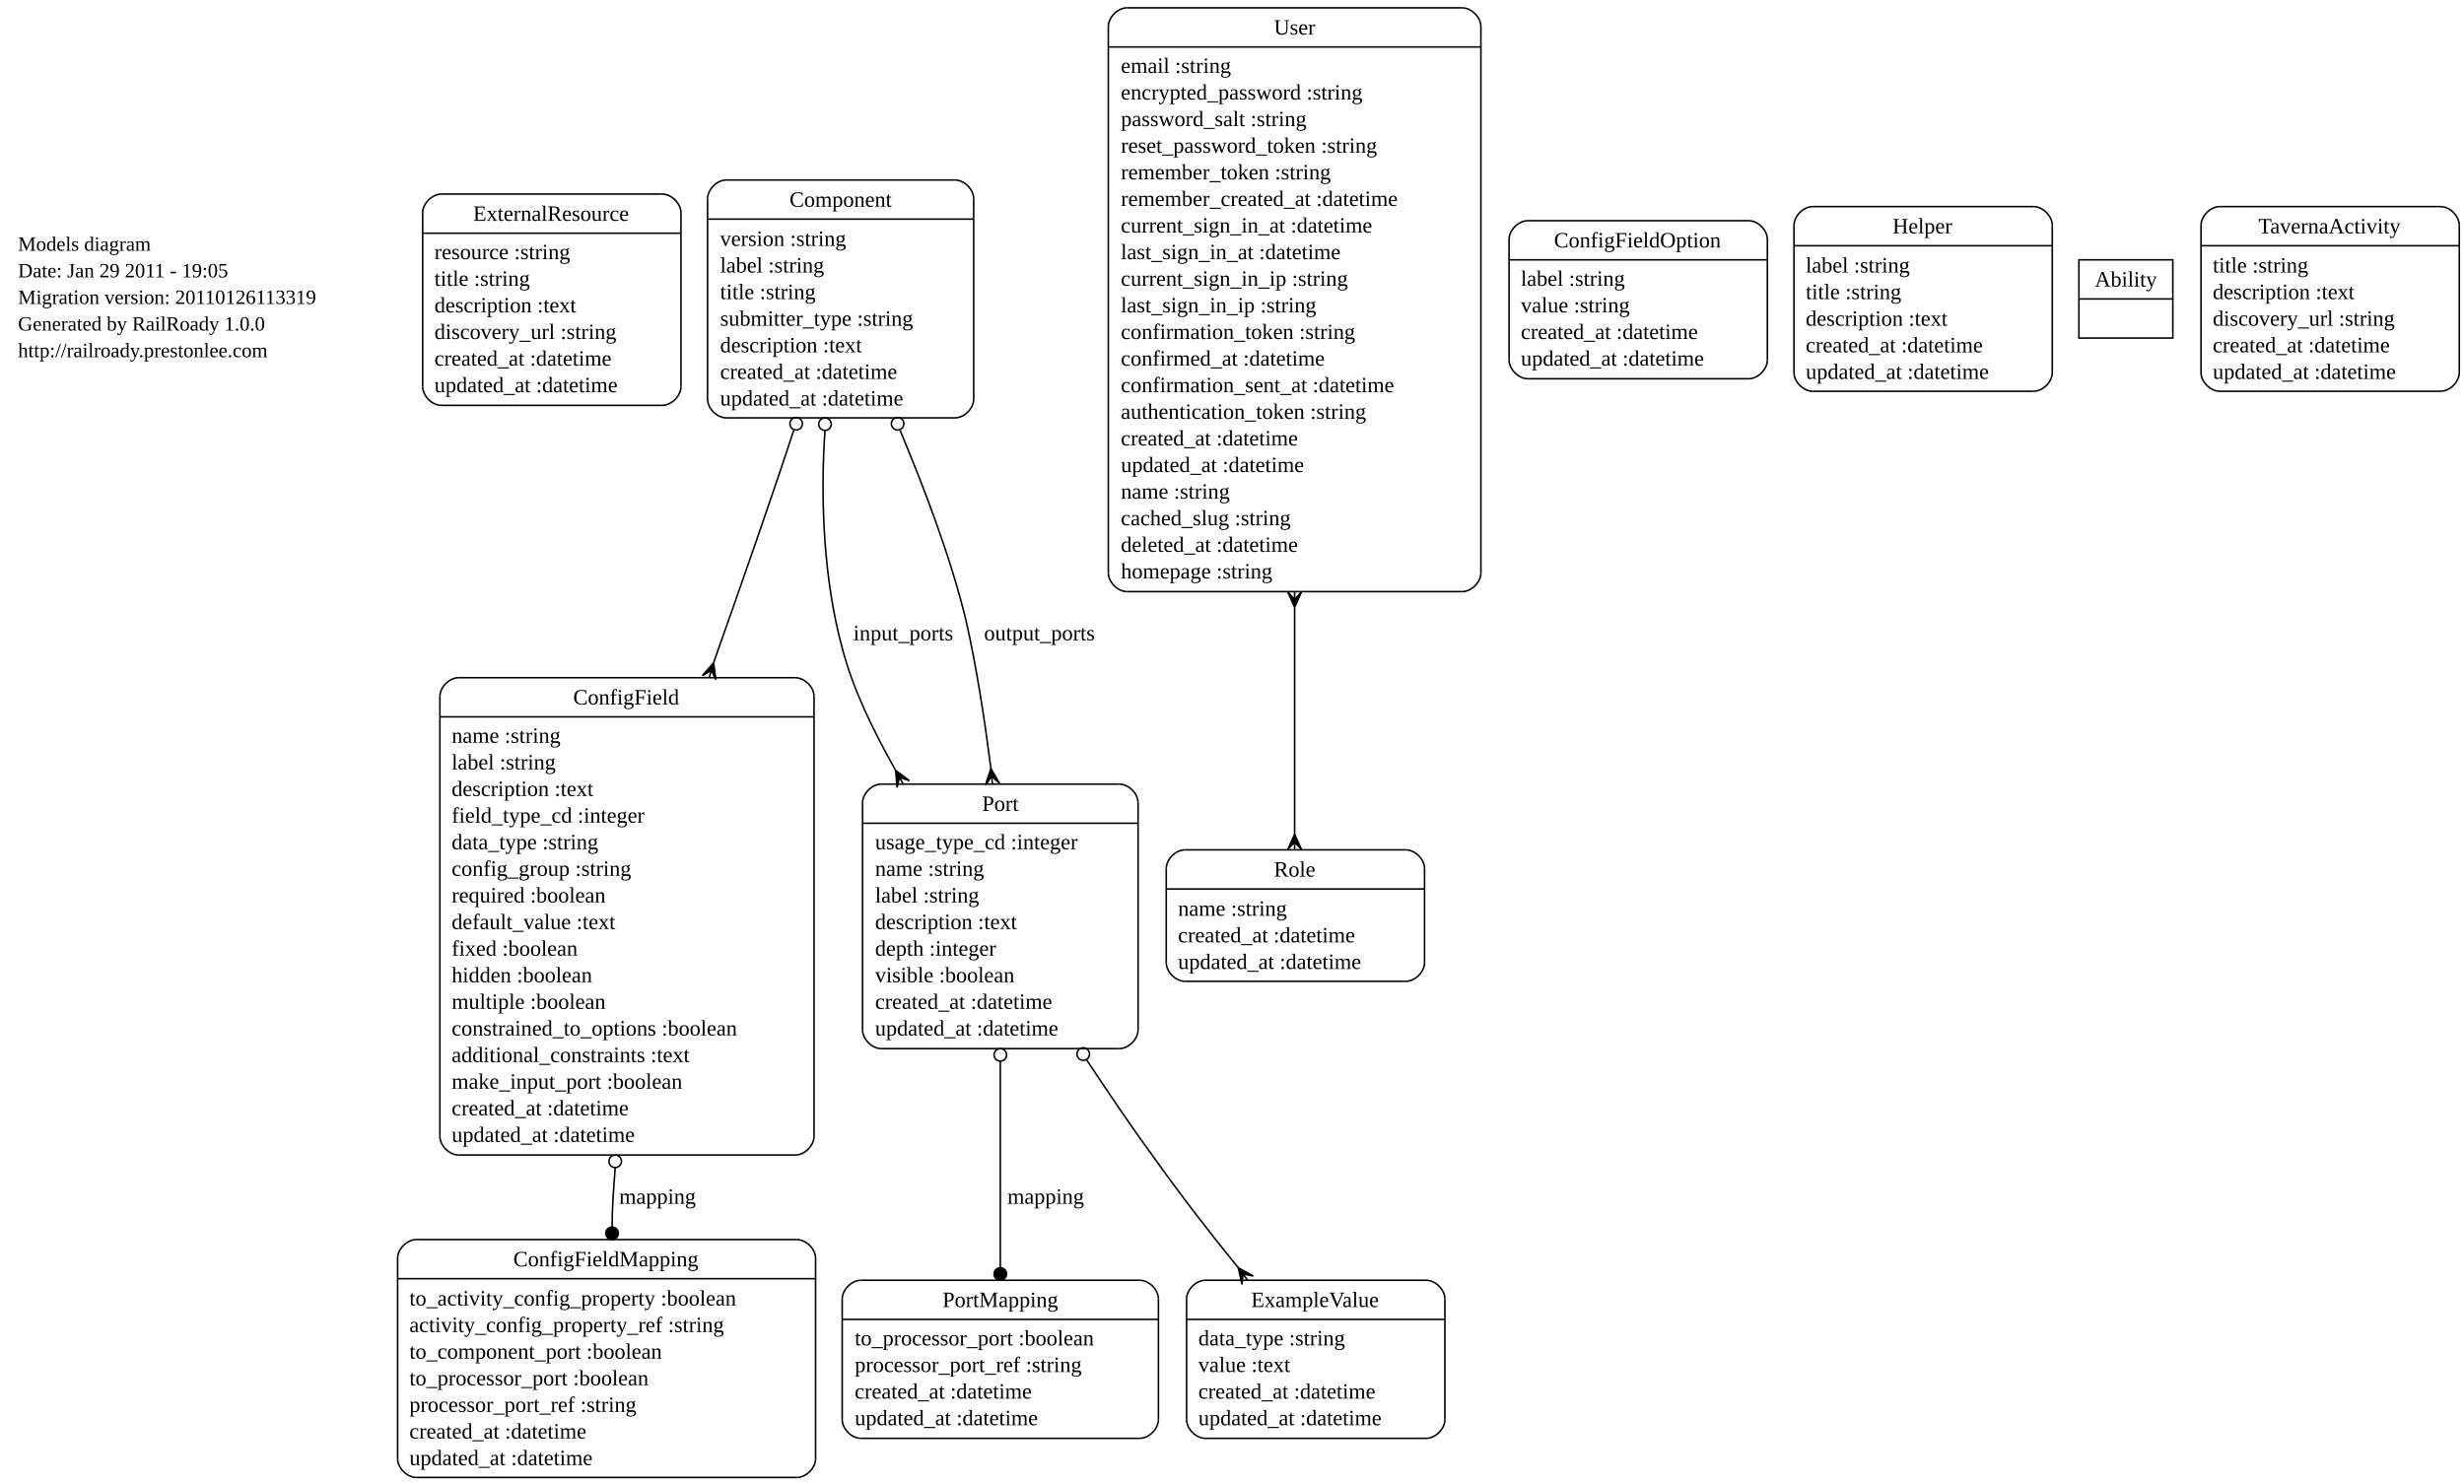
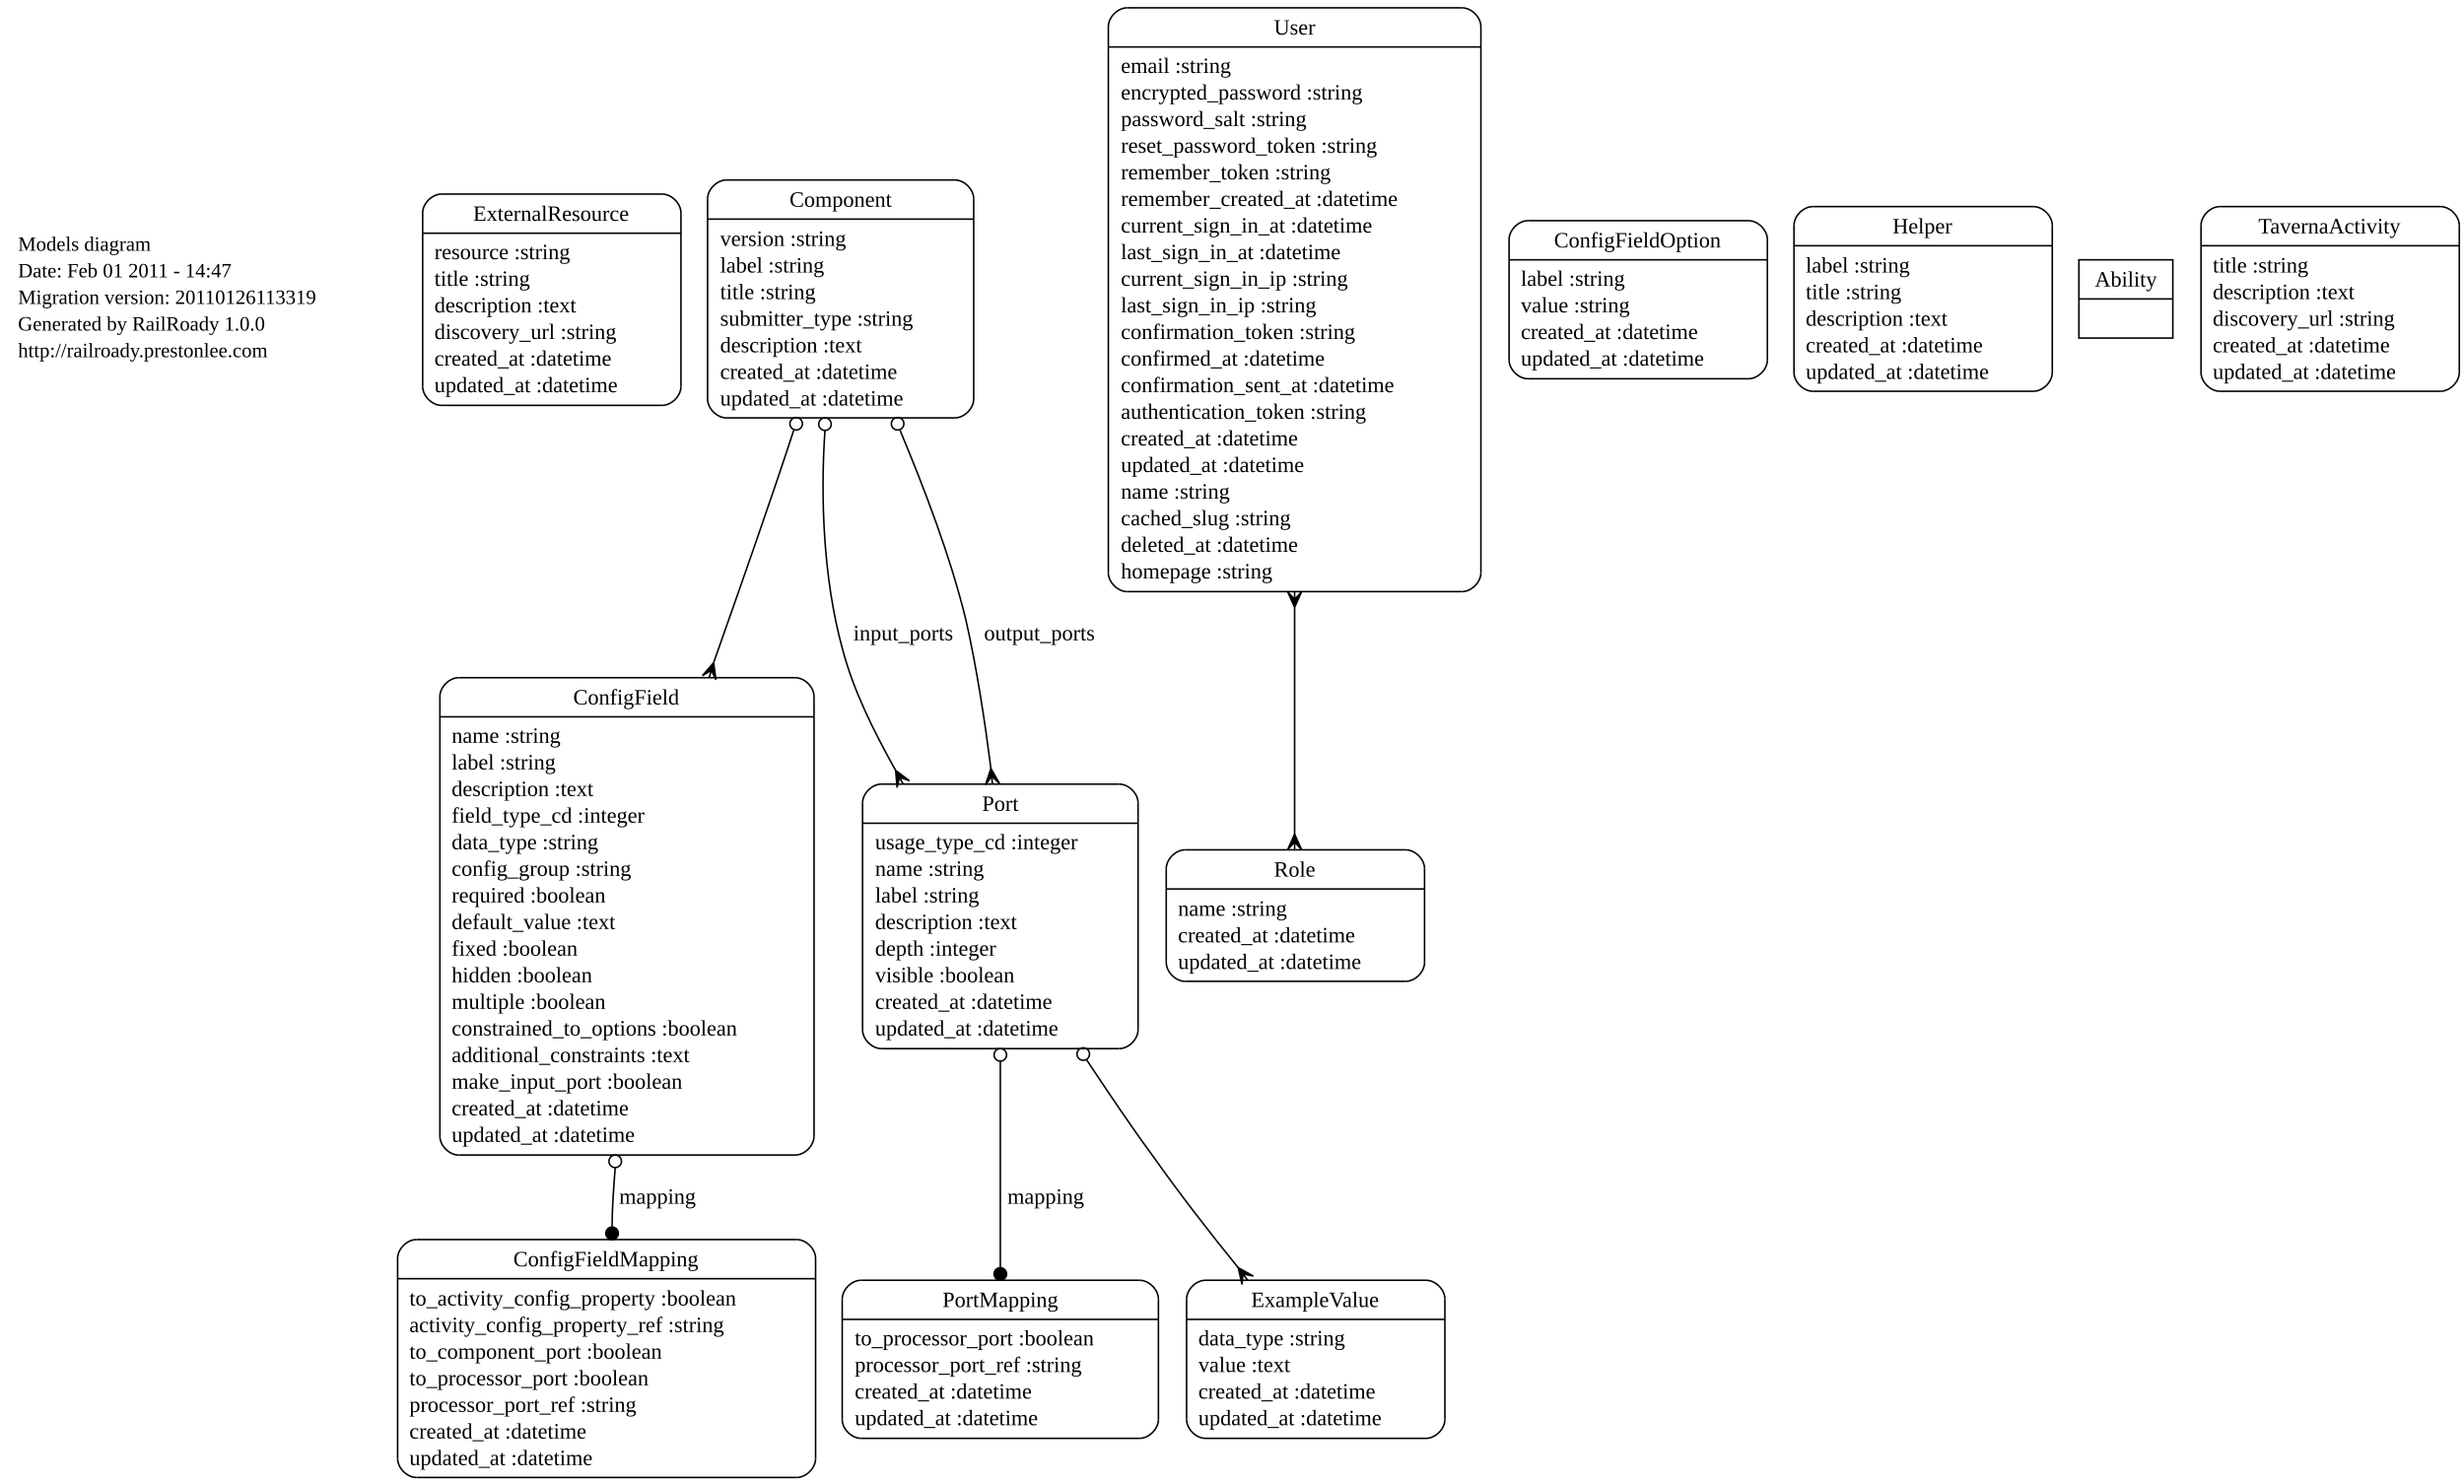
<svg xmlns="http://www.w3.org/2000/svg" width="1574pt" height="948pt" viewBox="0.00 0.00 1574.00 948.00">
  <g id="graph0" class="graph" transform="scale(1 1) rotate(0) translate(4 944)">
    <polygon style="fill:white;stroke:white;" points="-4,4 -4,-944 1570,-944 1570,4 -4,4" />
    <g id="node1" class="node">
      <text text-anchor="start" x="7.5" y="-783.8" style="font-family:Times New Roman;font-size:13.00;">Models diagram</text>
-       <text text-anchor="start" x="7.5" y="-766.8" style="font-family:Times New Roman;font-size:13.00;">Date: Jan 29 2011 - 19:05</text>
+       <text text-anchor="start" x="7.5" y="-766.8" style="font-family:Times New Roman;font-size:13.00;">Date: Feb 01 2011 - 14:47</text>
      <text text-anchor="start" x="7.5" y="-749.8" style="font-family:Times New Roman;font-size:13.00;">Migration version: 20110126113319</text>
      <text text-anchor="start" x="7.5" y="-732.8" style="font-family:Times New Roman;font-size:13.00;">Generated by RailRoady 1.0.0</text>
      <text text-anchor="start" x="7.5" y="-715.8" style="font-family:Times New Roman;font-size:13.00;">http://railroady.prestonlee.com</text>
    </g>
    <g id="node2" class="node">
      <polyline style="fill:none;stroke:black;" points="278,-685 419,-685 " />
      <path style="fill:none;stroke:black;" d="M419,-685C425,-685 431,-691 431,-697" />
      <polyline style="fill:none;stroke:black;" points="431,-697 431,-808 " />
      <path style="fill:none;stroke:black;" d="M431,-808C431,-814 425,-820 419,-820" />
      <polyline style="fill:none;stroke:black;" points="419,-820 278,-820 " />
      <path style="fill:none;stroke:black;" d="M278,-820C272,-820 266,-814 266,-808" />
      <polyline style="fill:none;stroke:black;" points="266,-808 266,-697 " />
      <path style="fill:none;stroke:black;" d="M266,-697C266,-691 272,-685 278,-685" />
      <text text-anchor="middle" x="348" y="-802.9" style="font-family:Times New Roman;font-size:14.00;">ExternalResource</text>
      <polyline style="fill:none;stroke:black;" points="266,-795 431,-795 " />
      <text text-anchor="start" x="273.5" y="-778.4" style="font-family:Times New Roman;font-size:14.00;">resource :string</text>
      <text text-anchor="start" x="273.5" y="-761.4" style="font-family:Times New Roman;font-size:14.00;">title :string</text>
      <text text-anchor="start" x="273.5" y="-744.4" style="font-family:Times New Roman;font-size:14.00;">description :text</text>
      <text text-anchor="start" x="273.5" y="-727.4" style="font-family:Times New Roman;font-size:14.00;">discovery_url :string</text>
      <text text-anchor="start" x="273.5" y="-710.4" style="font-family:Times New Roman;font-size:14.00;">created_at :datetime</text>
      <text text-anchor="start" x="273.5" y="-693.4" style="font-family:Times New Roman;font-size:14.00;">updated_at :datetime</text>
    </g>
    <g id="node3" class="node">
      <polyline style="fill:none;stroke:black;" points="262,-0 505,-0 " />
      <path style="fill:none;stroke:black;" d="M505,-0C511,-0 517,-6 517,-12" />
      <polyline style="fill:none;stroke:black;" points="517,-12 517,-140 " />
      <path style="fill:none;stroke:black;" d="M517,-140C517,-146 511,-152 505,-152" />
      <polyline style="fill:none;stroke:black;" points="505,-152 262,-152 " />
      <path style="fill:none;stroke:black;" d="M262,-152C256,-152 250,-146 250,-140" />
      <polyline style="fill:none;stroke:black;" points="250,-140 250,-12 " />
      <path style="fill:none;stroke:black;" d="M250,-12C250,-6 256,-0 262,-0" />
      <text text-anchor="middle" x="383" y="-134.9" style="font-family:Times New Roman;font-size:14.00;">ConfigFieldMapping</text>
      <polyline style="fill:none;stroke:black;" points="250,-127 517,-127 " />
      <text text-anchor="start" x="257.5" y="-109.9" style="font-family:Times New Roman;font-size:14.00;">to_activity_config_property :boolean</text>
      <text text-anchor="start" x="257.5" y="-92.9" style="font-family:Times New Roman;font-size:14.00;">activity_config_property_ref :string</text>
      <text text-anchor="start" x="257.5" y="-75.9" style="font-family:Times New Roman;font-size:14.00;">to_component_port :boolean</text>
      <text text-anchor="start" x="257.5" y="-58.9" style="font-family:Times New Roman;font-size:14.00;">to_processor_port :boolean</text>
      <text text-anchor="start" x="257.5" y="-41.9" style="font-family:Times New Roman;font-size:14.00;">processor_port_ref :string</text>
      <text text-anchor="start" x="257.5" y="-24.9" style="font-family:Times New Roman;font-size:14.00;">created_at :datetime</text>
      <text text-anchor="start" x="257.5" y="-7.9" style="font-family:Times New Roman;font-size:14.00;">updated_at :datetime</text>
    </g>
    <g id="node4" class="node">
      <polyline style="fill:none;stroke:black;" points="716,-566 930,-566 " />
      <path style="fill:none;stroke:black;" d="M930,-566C936,-566 942,-572 942,-578" />
      <polyline style="fill:none;stroke:black;" points="942,-578 942,-927 " />
      <path style="fill:none;stroke:black;" d="M942,-927C942,-933 936,-939 930,-939" />
      <polyline style="fill:none;stroke:black;" points="930,-939 716,-939 " />
      <path style="fill:none;stroke:black;" d="M716,-939C710,-939 704,-933 704,-927" />
      <polyline style="fill:none;stroke:black;" points="704,-927 704,-578 " />
      <path style="fill:none;stroke:black;" d="M704,-578C704,-572 710,-566 716,-566" />
      <text text-anchor="middle" x="823" y="-921.9" style="font-family:Times New Roman;font-size:14.00;">User</text>
      <polyline style="fill:none;stroke:black;" points="704,-914 942,-914 " />
      <text text-anchor="start" x="712" y="-897.4" style="font-family:Times New Roman;font-size:14.00;">email :string</text>
      <text text-anchor="start" x="712" y="-880.4" style="font-family:Times New Roman;font-size:14.00;">encrypted_password :string</text>
      <text text-anchor="start" x="712" y="-863.4" style="font-family:Times New Roman;font-size:14.00;">password_salt :string</text>
      <text text-anchor="start" x="712" y="-846.4" style="font-family:Times New Roman;font-size:14.00;">reset_password_token :string</text>
      <text text-anchor="start" x="712" y="-829.4" style="font-family:Times New Roman;font-size:14.00;">remember_token :string</text>
      <text text-anchor="start" x="712" y="-812.4" style="font-family:Times New Roman;font-size:14.00;">remember_created_at :datetime</text>
      <text text-anchor="start" x="712" y="-795.4" style="font-family:Times New Roman;font-size:14.00;">current_sign_in_at :datetime</text>
      <text text-anchor="start" x="712" y="-778.4" style="font-family:Times New Roman;font-size:14.00;">last_sign_in_at :datetime</text>
      <text text-anchor="start" x="712" y="-761.4" style="font-family:Times New Roman;font-size:14.00;">current_sign_in_ip :string</text>
      <text text-anchor="start" x="712" y="-744.4" style="font-family:Times New Roman;font-size:14.00;">last_sign_in_ip :string</text>
      <text text-anchor="start" x="712" y="-727.4" style="font-family:Times New Roman;font-size:14.00;">confirmation_token :string</text>
      <text text-anchor="start" x="712" y="-710.4" style="font-family:Times New Roman;font-size:14.00;">confirmed_at :datetime</text>
      <text text-anchor="start" x="712" y="-693.4" style="font-family:Times New Roman;font-size:14.00;">confirmation_sent_at :datetime</text>
      <text text-anchor="start" x="712" y="-676.4" style="font-family:Times New Roman;font-size:14.00;">authentication_token :string</text>
      <text text-anchor="start" x="712" y="-659.4" style="font-family:Times New Roman;font-size:14.00;">created_at :datetime</text>
      <text text-anchor="start" x="712" y="-642.4" style="font-family:Times New Roman;font-size:14.00;">updated_at :datetime</text>
      <text text-anchor="start" x="712" y="-625.4" style="font-family:Times New Roman;font-size:14.00;">name :string</text>
      <text text-anchor="start" x="712" y="-608.4" style="font-family:Times New Roman;font-size:14.00;">cached_slug :string</text>
      <text text-anchor="start" x="712" y="-591.4" style="font-family:Times New Roman;font-size:14.00;">deleted_at :datetime</text>
      <text text-anchor="start" x="712" y="-574.4" style="font-family:Times New Roman;font-size:14.00;">homepage :string</text>
    </g>
    <g id="node12" class="node">
      <polyline style="fill:none;stroke:black;" points="753,-317 894,-317 " />
      <path style="fill:none;stroke:black;" d="M894,-317C900,-317 906,-323 906,-329" />
      <polyline style="fill:none;stroke:black;" points="906,-329 906,-389 " />
      <path style="fill:none;stroke:black;" d="M906,-389C906,-395 900,-401 894,-401" />
      <polyline style="fill:none;stroke:black;" points="894,-401 753,-401 " />
      <path style="fill:none;stroke:black;" d="M753,-401C747,-401 741,-395 741,-389" />
      <polyline style="fill:none;stroke:black;" points="741,-389 741,-329 " />
      <path style="fill:none;stroke:black;" d="M741,-329C741,-323 747,-317 753,-317" />
      <text text-anchor="middle" x="823" y="-383.9" style="font-family:Times New Roman;font-size:14.00;">Role</text>
      <polyline style="fill:none;stroke:black;" points="741,-376 906,-376 " />
      <text text-anchor="start" x="748.5" y="-358.9" style="font-family:Times New Roman;font-size:14.00;">name :string</text>
      <text text-anchor="start" x="748.5" y="-341.9" style="font-family:Times New Roman;font-size:14.00;">created_at :datetime</text>
      <text text-anchor="start" x="748.5" y="-324.9" style="font-family:Times New Roman;font-size:14.00;">updated_at :datetime</text>
    </g>
    <g id="edge2" class="edge">
      <path style="fill:none;stroke:black;" d="M823,-556C823,-502 823,-449 823,-411" />
      <polygon style="fill:black;stroke:black;" points="823,-556 818.5,-566 823,-561 823,-566 823,-566 823,-566 823,-561 827.5,-566 823,-556 823,-556" />
      <polygon style="fill:black;stroke:black;" points="823,-411 827.5,-401 823,-406 823,-401 823,-401 823,-401 823,-406 818.5,-401 823,-411 823,-411" />
    </g>
    <g id="node5" class="node">
      <polyline style="fill:none;stroke:black;" points="289,-206 504,-206 " />
      <path style="fill:none;stroke:black;" d="M504,-206C510,-206 516,-212 516,-218" />
      <polyline style="fill:none;stroke:black;" points="516,-218 516,-499 " />
      <path style="fill:none;stroke:black;" d="M516,-499C516,-505 510,-511 504,-511" />
      <polyline style="fill:none;stroke:black;" points="504,-511 289,-511 " />
      <path style="fill:none;stroke:black;" d="M289,-511C283,-511 277,-505 277,-499" />
      <polyline style="fill:none;stroke:black;" points="277,-499 277,-218 " />
      <path style="fill:none;stroke:black;" d="M277,-218C277,-212 283,-206 289,-206" />
      <text text-anchor="middle" x="396" y="-493.9" style="font-family:Times New Roman;font-size:14.00;">ConfigField</text>
      <polyline style="fill:none;stroke:black;" points="277,-486 516,-486 " />
      <text text-anchor="start" x="284.5" y="-469.4" style="font-family:Times New Roman;font-size:14.00;">name :string</text>
      <text text-anchor="start" x="284.5" y="-452.4" style="font-family:Times New Roman;font-size:14.00;">label :string</text>
      <text text-anchor="start" x="284.5" y="-435.4" style="font-family:Times New Roman;font-size:14.00;">description :text</text>
      <text text-anchor="start" x="284.5" y="-418.4" style="font-family:Times New Roman;font-size:14.00;">field_type_cd :integer</text>
      <text text-anchor="start" x="284.5" y="-401.4" style="font-family:Times New Roman;font-size:14.00;">data_type :string</text>
      <text text-anchor="start" x="284.5" y="-384.4" style="font-family:Times New Roman;font-size:14.00;">config_group :string</text>
      <text text-anchor="start" x="284.5" y="-367.4" style="font-family:Times New Roman;font-size:14.00;">required :boolean</text>
      <text text-anchor="start" x="284.5" y="-350.4" style="font-family:Times New Roman;font-size:14.00;">default_value :text</text>
      <text text-anchor="start" x="284.5" y="-333.4" style="font-family:Times New Roman;font-size:14.00;">fixed :boolean</text>
      <text text-anchor="start" x="284.5" y="-316.4" style="font-family:Times New Roman;font-size:14.00;">hidden :boolean</text>
      <text text-anchor="start" x="284.5" y="-299.4" style="font-family:Times New Roman;font-size:14.00;">multiple :boolean</text>
      <text text-anchor="start" x="284.5" y="-282.4" style="font-family:Times New Roman;font-size:14.00;">constrained_to_options :boolean</text>
      <text text-anchor="start" x="284.5" y="-265.4" style="font-family:Times New Roman;font-size:14.00;">additional_constraints :text</text>
      <text text-anchor="start" x="284.5" y="-248.4" style="font-family:Times New Roman;font-size:14.00;">make_input_port :boolean</text>
      <text text-anchor="start" x="284.5" y="-231.4" style="font-family:Times New Roman;font-size:14.00;">created_at :datetime</text>
      <text text-anchor="start" x="284.5" y="-214.4" style="font-family:Times New Roman;font-size:14.00;">updated_at :datetime</text>
    </g>
    <g id="edge4" class="edge">
      <path style="fill:none;stroke:black;" d="M389,-198C388,-185 387,-172 387,-160" />
      <ellipse style="fill:none;stroke:black;" cx="389" cy="-202" rx="4" ry="4" />
      <ellipse style="fill:black;stroke:black;" cx="387" cy="-156" rx="4" ry="4" />
      <text text-anchor="middle" x="416" y="-174.9" style="font-family:Times New Roman;font-size:14.00;">mapping</text>
    </g>
    <g id="node6" class="node">
      <polyline style="fill:none;stroke:black;" points="460,-677 606,-677 " />
      <path style="fill:none;stroke:black;" d="M606,-677C612,-677 618,-683 618,-689" />
      <polyline style="fill:none;stroke:black;" points="618,-689 618,-817 " />
      <path style="fill:none;stroke:black;" d="M618,-817C618,-823 612,-829 606,-829" />
      <polyline style="fill:none;stroke:black;" points="606,-829 460,-829 " />
      <path style="fill:none;stroke:black;" d="M460,-829C454,-829 448,-823 448,-817" />
      <polyline style="fill:none;stroke:black;" points="448,-817 448,-689 " />
      <path style="fill:none;stroke:black;" d="M448,-689C448,-683 454,-677 460,-677" />
      <text text-anchor="middle" x="533" y="-811.9" style="font-family:Times New Roman;font-size:14.00;">Component</text>
      <polyline style="fill:none;stroke:black;" points="448,-804 618,-804 " />
      <text text-anchor="start" x="456" y="-786.9" style="font-family:Times New Roman;font-size:14.00;">version :string</text>
      <text text-anchor="start" x="456" y="-769.9" style="font-family:Times New Roman;font-size:14.00;">label :string</text>
      <text text-anchor="start" x="456" y="-752.9" style="font-family:Times New Roman;font-size:14.00;">title :string</text>
      <text text-anchor="start" x="456" y="-735.9" style="font-family:Times New Roman;font-size:14.00;">submitter_type :string</text>
      <text text-anchor="start" x="456" y="-718.9" style="font-family:Times New Roman;font-size:14.00;">description :text</text>
      <text text-anchor="start" x="456" y="-701.9" style="font-family:Times New Roman;font-size:14.00;">created_at :datetime</text>
      <text text-anchor="start" x="456" y="-684.9" style="font-family:Times New Roman;font-size:14.00;">updated_at :datetime</text>
    </g>
    <g id="edge10" class="edge">
      <path style="fill:none;stroke:black;" d="M503,-669C489,-626 470,-572 452,-521" />
      <ellipse style="fill:none;stroke:black;" cx="504.595" cy="-673.255" rx="4" ry="4" />
      <polygon style="fill:black;stroke:black;" points="451.874,-520.578 453.31,-509.707 450.437,-515.789 449,-511 449,-511 449,-511 450.437,-515.789 444.69,-512.293 451.874,-520.578 451.874,-520.578" />
    </g>
    <g id="node8" class="node">
      <polyline style="fill:none;stroke:black;" points="559,-274 711,-274 " />
      <path style="fill:none;stroke:black;" d="M711,-274C717,-274 723,-280 723,-286" />
      <polyline style="fill:none;stroke:black;" points="723,-286 723,-431 " />
      <path style="fill:none;stroke:black;" d="M723,-431C723,-437 717,-443 711,-443" />
      <polyline style="fill:none;stroke:black;" points="711,-443 559,-443 " />
      <path style="fill:none;stroke:black;" d="M559,-443C553,-443 547,-437 547,-431" />
      <polyline style="fill:none;stroke:black;" points="547,-431 547,-286 " />
      <path style="fill:none;stroke:black;" d="M547,-286C547,-280 553,-274 559,-274" />
      <text text-anchor="middle" x="635" y="-425.9" style="font-family:Times New Roman;font-size:14.00;">Port</text>
      <polyline style="fill:none;stroke:black;" points="547,-418 723,-418 " />
      <text text-anchor="start" x="555" y="-401.4" style="font-family:Times New Roman;font-size:14.00;">usage_type_cd :integer</text>
      <text text-anchor="start" x="555" y="-384.4" style="font-family:Times New Roman;font-size:14.00;">name :string</text>
      <text text-anchor="start" x="555" y="-367.4" style="font-family:Times New Roman;font-size:14.00;">label :string</text>
      <text text-anchor="start" x="555" y="-350.4" style="font-family:Times New Roman;font-size:14.00;">description :text</text>
      <text text-anchor="start" x="555" y="-333.4" style="font-family:Times New Roman;font-size:14.00;">depth :integer</text>
      <text text-anchor="start" x="555" y="-316.4" style="font-family:Times New Roman;font-size:14.00;">visible :boolean</text>
      <text text-anchor="start" x="555" y="-299.4" style="font-family:Times New Roman;font-size:14.00;">created_at :datetime</text>
      <text text-anchor="start" x="555" y="-282.4" style="font-family:Times New Roman;font-size:14.00;">updated_at :datetime</text>
    </g>
    <g id="edge6" class="edge">
      <path style="fill:none;stroke:black;" d="M523,-669C520,-626 522,-574 534,-530 541,-503 554,-477 568,-452" />
      <ellipse style="fill:none;stroke:black;" cx="523" cy="-673" rx="4" ry="4" />
      <polygon style="fill:black;stroke:black;" points="568.144,-451.742 576.934,-445.185 570.572,-447.371 573,-443 573,-443 573,-443 570.572,-447.371 569.066,-440.815 568.144,-451.742 568.144,-451.742" />
      <text text-anchor="middle" x="573" y="-534.9" style="font-family:Times New Roman;font-size:14.00;">input_ports</text>
    </g>
    <g id="edge8" class="edge">
      <path style="fill:none;stroke:black;" d="M571,-669C586,-633 603,-589 613,-548 620,-517 625,-484 629,-453" />
      <ellipse style="fill:none;stroke:black;" cx="569.405" cy="-673.255" rx="4" ry="4" />
      <polygon style="fill:black;stroke:black;" points="629.005,-452.95 634.478,-443.448 629.502,-447.975 630,-443 630,-443 630,-443 629.502,-447.975 625.522,-442.552 629.005,-452.95 629.005,-452.95" />
      <text text-anchor="middle" x="660" y="-534.9" style="font-family:Times New Roman;font-size:14.00;">output_ports</text>
    </g>
    <g id="node7" class="node">
      <polyline style="fill:none;stroke:black;" points="972,-702 1113,-702 " />
      <path style="fill:none;stroke:black;" d="M1113,-702C1119,-702 1125,-708 1125,-714" />
      <polyline style="fill:none;stroke:black;" points="1125,-714 1125,-791 " />
      <path style="fill:none;stroke:black;" d="M1125,-791C1125,-797 1119,-803 1113,-803" />
      <polyline style="fill:none;stroke:black;" points="1113,-803 972,-803 " />
      <path style="fill:none;stroke:black;" d="M972,-803C966,-803 960,-797 960,-791" />
      <polyline style="fill:none;stroke:black;" points="960,-791 960,-714 " />
      <path style="fill:none;stroke:black;" d="M960,-714C960,-708 966,-702 972,-702" />
      <text text-anchor="middle" x="1042" y="-785.9" style="font-family:Times New Roman;font-size:14.00;">ConfigFieldOption</text>
      <polyline style="fill:none;stroke:black;" points="960,-778 1125,-778 " />
      <text text-anchor="start" x="967.5" y="-761.4" style="font-family:Times New Roman;font-size:14.00;">label :string</text>
      <text text-anchor="start" x="967.5" y="-744.4" style="font-family:Times New Roman;font-size:14.00;">value :string</text>
      <text text-anchor="start" x="967.5" y="-727.4" style="font-family:Times New Roman;font-size:14.00;">created_at :datetime</text>
      <text text-anchor="start" x="967.5" y="-710.4" style="font-family:Times New Roman;font-size:14.00;">updated_at :datetime</text>
    </g>
    <g id="node10" class="node">
      <polyline style="fill:none;stroke:black;" points="546,-25 724,-25 " />
      <path style="fill:none;stroke:black;" d="M724,-25C730,-25 736,-31 736,-37" />
      <polyline style="fill:none;stroke:black;" points="736,-37 736,-114 " />
      <path style="fill:none;stroke:black;" d="M736,-114C736,-120 730,-126 724,-126" />
      <polyline style="fill:none;stroke:black;" points="724,-126 546,-126 " />
      <path style="fill:none;stroke:black;" d="M546,-126C540,-126 534,-120 534,-114" />
      <polyline style="fill:none;stroke:black;" points="534,-114 534,-37 " />
      <path style="fill:none;stroke:black;" d="M534,-37C534,-31 540,-25 546,-25" />
      <text text-anchor="middle" x="635" y="-108.9" style="font-family:Times New Roman;font-size:14.00;">PortMapping</text>
      <polyline style="fill:none;stroke:black;" points="534,-101 736,-101 " />
      <text text-anchor="start" x="542" y="-84.4" style="font-family:Times New Roman;font-size:14.00;">to_processor_port :boolean</text>
      <text text-anchor="start" x="542" y="-67.4" style="font-family:Times New Roman;font-size:14.00;">processor_port_ref :string</text>
      <text text-anchor="start" x="542" y="-50.4" style="font-family:Times New Roman;font-size:14.00;">created_at :datetime</text>
      <text text-anchor="start" x="542" y="-33.4" style="font-family:Times New Roman;font-size:14.00;">updated_at :datetime</text>
    </g>
    <g id="edge14" class="edge">
      <path style="fill:none;stroke:black;" d="M635,-266C635,-222 635,-173 635,-134" />
      <ellipse style="fill:none;stroke:black;" cx="635" cy="-270" rx="4" ry="4" />
      <ellipse style="fill:black;stroke:black;" cx="635" cy="-130" rx="4" ry="4" />
      <text text-anchor="middle" x="664" y="-174.9" style="font-family:Times New Roman;font-size:14.00;">mapping</text>
    </g>
    <g id="node14" class="node">
      <polyline style="fill:none;stroke:black;" points="766,-25 907,-25 " />
      <path style="fill:none;stroke:black;" d="M907,-25C913,-25 919,-31 919,-37" />
      <polyline style="fill:none;stroke:black;" points="919,-37 919,-114 " />
      <path style="fill:none;stroke:black;" d="M919,-114C919,-120 913,-126 907,-126" />
      <polyline style="fill:none;stroke:black;" points="907,-126 766,-126 " />
      <path style="fill:none;stroke:black;" d="M766,-126C760,-126 754,-120 754,-114" />
      <polyline style="fill:none;stroke:black;" points="754,-114 754,-37 " />
      <path style="fill:none;stroke:black;" d="M754,-37C754,-31 760,-25 766,-25" />
      <text text-anchor="middle" x="836" y="-108.9" style="font-family:Times New Roman;font-size:14.00;">ExampleValue</text>
      <polyline style="fill:none;stroke:black;" points="754,-101 919,-101 " />
      <text text-anchor="start" x="761.5" y="-84.4" style="font-family:Times New Roman;font-size:14.00;">data_type :string</text>
      <text text-anchor="start" x="761.5" y="-67.4" style="font-family:Times New Roman;font-size:14.00;">value :text</text>
      <text text-anchor="start" x="761.5" y="-50.4" style="font-family:Times New Roman;font-size:14.00;">created_at :datetime</text>
      <text text-anchor="start" x="761.5" y="-33.4" style="font-family:Times New Roman;font-size:14.00;">updated_at :datetime</text>
    </g>
    <g id="edge12" class="edge">
      <path style="fill:none;stroke:black;" d="M690,-267C704,-246 718,-225 732,-206 749,-182 769,-156 787,-134" />
      <ellipse style="fill:none;stroke:black;" cx="687.985" cy="-270.527" rx="4" ry="4" />
      <polygon style="fill:black;stroke:black;" points="787,-134 796.6,-128.7 790,-130 793,-126 793,-126 793,-126 790,-130 789.4,-123.3 787,-134 787,-134" />
    </g>
    <g id="node9" class="node">
      <polyline style="fill:none;stroke:black;" points="1154,-694 1295,-694 " />
      <path style="fill:none;stroke:black;" d="M1295,-694C1301,-694 1307,-700 1307,-706" />
      <polyline style="fill:none;stroke:black;" points="1307,-706 1307,-800 " />
      <path style="fill:none;stroke:black;" d="M1307,-800C1307,-806 1301,-812 1295,-812" />
      <polyline style="fill:none;stroke:black;" points="1295,-812 1154,-812 " />
      <path style="fill:none;stroke:black;" d="M1154,-812C1148,-812 1142,-806 1142,-800" />
      <polyline style="fill:none;stroke:black;" points="1142,-800 1142,-706 " />
      <path style="fill:none;stroke:black;" d="M1142,-706C1142,-700 1148,-694 1154,-694" />
      <text text-anchor="middle" x="1224" y="-794.9" style="font-family:Times New Roman;font-size:14.00;">Helper</text>
      <polyline style="fill:none;stroke:black;" points="1142,-787 1307,-787 " />
      <text text-anchor="start" x="1149.5" y="-769.9" style="font-family:Times New Roman;font-size:14.00;">label :string</text>
      <text text-anchor="start" x="1149.5" y="-752.9" style="font-family:Times New Roman;font-size:14.00;">title :string</text>
      <text text-anchor="start" x="1149.5" y="-735.9" style="font-family:Times New Roman;font-size:14.00;">description :text</text>
      <text text-anchor="start" x="1149.5" y="-718.9" style="font-family:Times New Roman;font-size:14.00;">created_at :datetime</text>
      <text text-anchor="start" x="1149.5" y="-701.9" style="font-family:Times New Roman;font-size:14.00;">updated_at :datetime</text>
    </g>
    <g id="node11" class="node">
      <polygon style="fill:none;stroke:black;" points="1324,-728 1324,-778 1384,-778 1384,-728 1324,-728" />
      <text text-anchor="middle" x="1354" y="-760.9" style="font-family:Times New Roman;font-size:14.00;">Ability</text>
      <polyline style="fill:none;stroke:black;" points="1324,-753 1384,-753 " />
      <text text-anchor="middle" x="1354" y="-735.9" style="font-family:Times New Roman;font-size:14.00;"> </text>
    </g>
    <g id="node13" class="node">
      <polyline style="fill:none;stroke:black;" points="1414,-694 1555,-694 " />
      <path style="fill:none;stroke:black;" d="M1555,-694C1561,-694 1567,-700 1567,-706" />
      <polyline style="fill:none;stroke:black;" points="1567,-706 1567,-800 " />
      <path style="fill:none;stroke:black;" d="M1567,-800C1567,-806 1561,-812 1555,-812" />
      <polyline style="fill:none;stroke:black;" points="1555,-812 1414,-812 " />
      <path style="fill:none;stroke:black;" d="M1414,-812C1408,-812 1402,-806 1402,-800" />
      <polyline style="fill:none;stroke:black;" points="1402,-800 1402,-706 " />
      <path style="fill:none;stroke:black;" d="M1402,-706C1402,-700 1408,-694 1414,-694" />
      <text text-anchor="middle" x="1484" y="-794.9" style="font-family:Times New Roman;font-size:14.00;">TavernaActivity</text>
      <polyline style="fill:none;stroke:black;" points="1402,-787 1567,-787 " />
      <text text-anchor="start" x="1409.5" y="-769.9" style="font-family:Times New Roman;font-size:14.00;">title :string</text>
      <text text-anchor="start" x="1409.5" y="-752.9" style="font-family:Times New Roman;font-size:14.00;">description :text</text>
      <text text-anchor="start" x="1409.5" y="-735.9" style="font-family:Times New Roman;font-size:14.00;">discovery_url :string</text>
      <text text-anchor="start" x="1409.5" y="-718.9" style="font-family:Times New Roman;font-size:14.00;">created_at :datetime</text>
      <text text-anchor="start" x="1409.5" y="-701.9" style="font-family:Times New Roman;font-size:14.00;">updated_at :datetime</text>
    </g>
  </g>
</svg>
